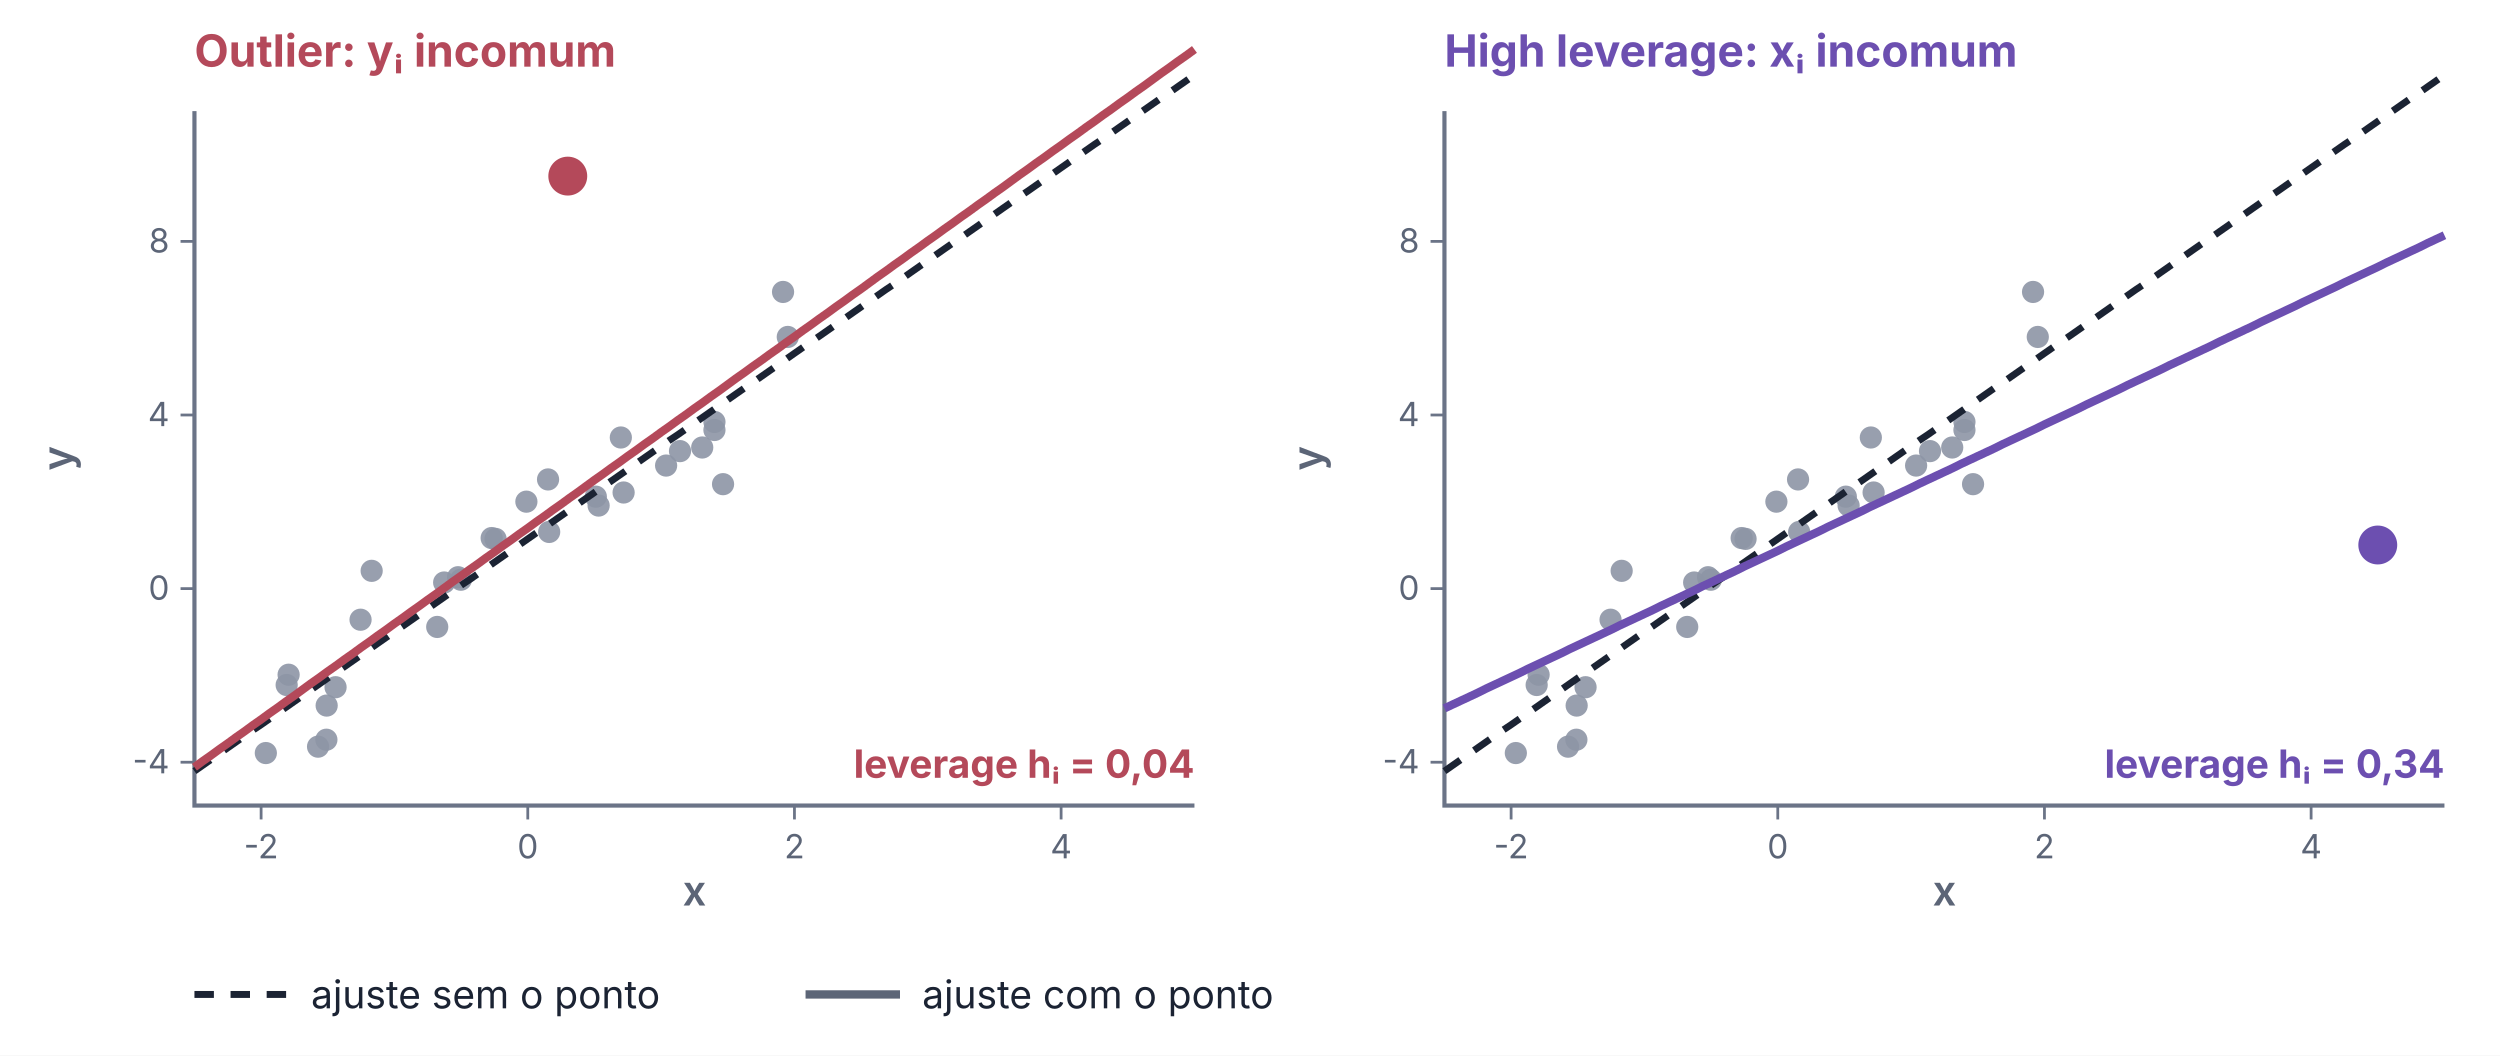
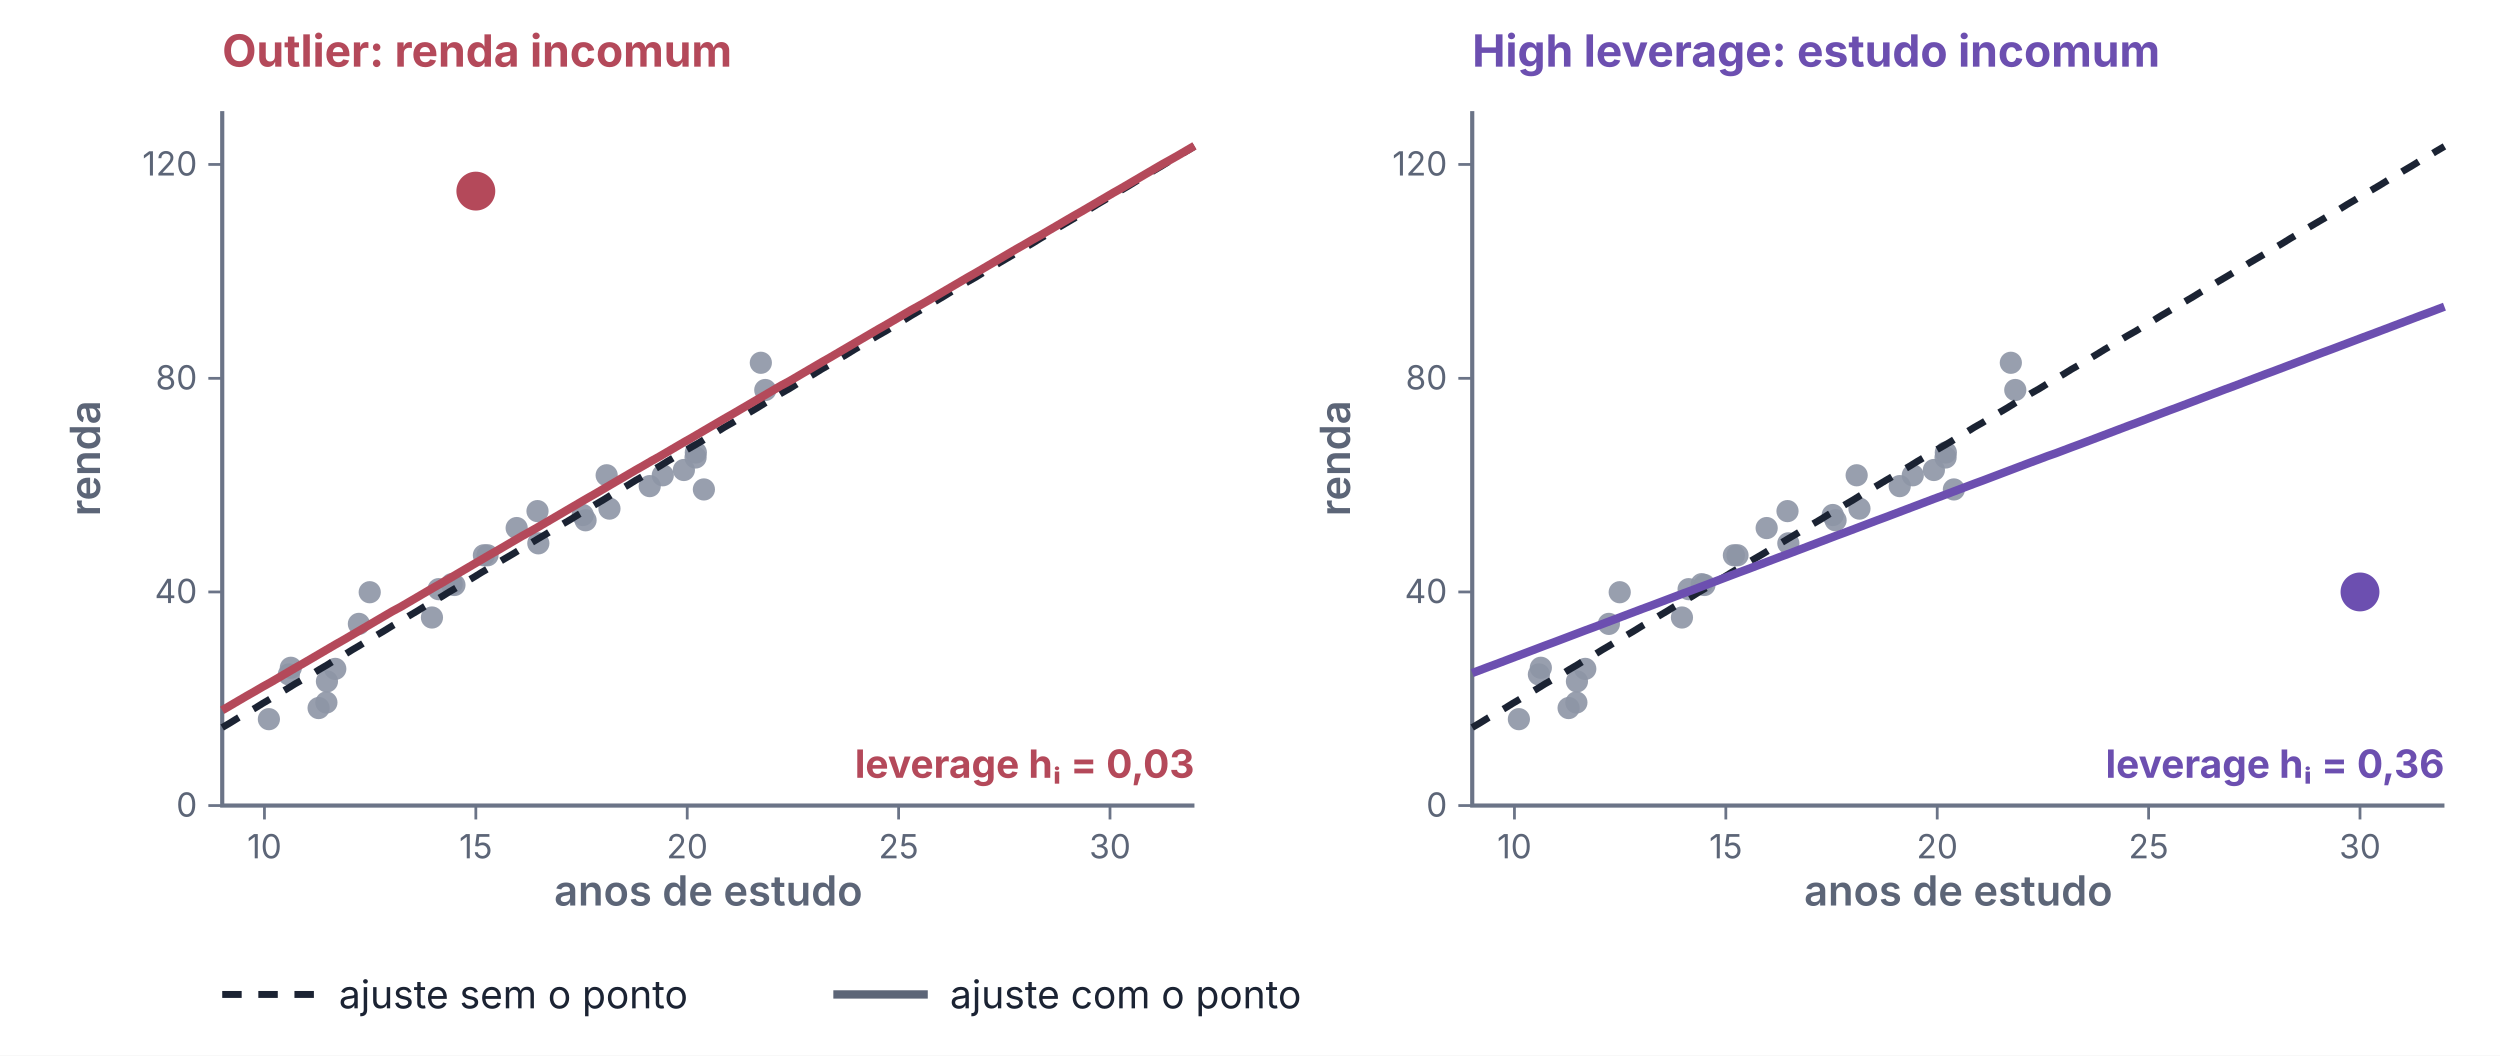
<svg xmlns="http://www.w3.org/2000/svg" viewBox="0 0 900 380" font-family="Inter, system-ui, -apple-system, 'Segoe UI', sans-serif">
  <rect width="900" height="380" fill="#ffffff" />
-   <text x="70.0" y="24.0" font-size="16" fill="#b4495a" text-anchor="start" font-weight="700">Outlier: yᵢ incomum</text>
-   <path d="M70 40 V290 H430" fill="none" stroke="#6b7487" stroke-width="1.5" />
-   <text x="250.0" y="326.0" font-size="15" fill="#5c6577" text-anchor="middle" font-weight="600">x</text>
-   <text transform="translate(26 165.0) rotate(-90)" text-anchor="middle" font-size="15" font-weight="600" fill="#5c6577">y</text>
-   <line x1="94.0" y1="290" x2="94.0" y2="295" stroke="#6b7487" />
-   <text x="94.0" y="309.0" font-size="12" fill="#5c6577" text-anchor="middle" font-weight="400">-2</text>
-   <line x1="190.0" y1="290" x2="190.0" y2="295" stroke="#6b7487" />
-   <text x="190.0" y="309.0" font-size="12" fill="#5c6577" text-anchor="middle" font-weight="400">0</text>
-   <line x1="286.0" y1="290" x2="286.0" y2="295" stroke="#6b7487" />
-   <text x="286.0" y="309.0" font-size="12" fill="#5c6577" text-anchor="middle" font-weight="400">2</text>
-   <line x1="382.0" y1="290" x2="382.0" y2="295" stroke="#6b7487" />
-   <text x="382.0" y="309.0" font-size="12" fill="#5c6577" text-anchor="middle" font-weight="400">4</text>
-   <line x1="65" y1="274.4" x2="70" y2="274.4" stroke="#6b7487" />
-   <text x="61.0" y="278.4" font-size="12" fill="#5c6577" text-anchor="end" font-weight="400">-4</text>
-   <line x1="65" y1="211.9" x2="70" y2="211.9" stroke="#6b7487" />
-   <text x="61.0" y="215.9" font-size="12" fill="#5c6577" text-anchor="end" font-weight="400">0</text>
-   <line x1="65" y1="149.4" x2="70" y2="149.4" stroke="#6b7487" />
-   <text x="61.0" y="153.4" font-size="12" fill="#5c6577" text-anchor="end" font-weight="400">4</text>
-   <line x1="65" y1="86.9" x2="70" y2="86.9" stroke="#6b7487" />
-   <text x="61.0" y="90.9" font-size="12" fill="#5c6577" text-anchor="end" font-weight="400">8</text>
-   <circle cx="197.3" cy="172.6" r="4" fill="#8d95a5" fill-opacity="0.9" />
-   <circle cx="159.9" cy="209.7" r="4" fill="#8d95a5" fill-opacity="0.9" />
-   <circle cx="164.9" cy="207.8" r="4" fill="#8d95a5" fill-opacity="0.9" />
-   <circle cx="165.9" cy="208.7" r="4" fill="#8d95a5" fill-opacity="0.9" />
-   <circle cx="283.6" cy="121.3" r="4" fill="#8d95a5" fill-opacity="0.9" />
-   <circle cx="215.5" cy="182.0" r="4" fill="#8d95a5" fill-opacity="0.9" />
-   <circle cx="223.5" cy="157.5" r="4" fill="#8d95a5" fill-opacity="0.9" />
-   <circle cx="157.4" cy="225.7" r="4" fill="#8d95a5" fill-opacity="0.9" />
-   <circle cx="224.5" cy="177.3" r="4" fill="#8d95a5" fill-opacity="0.9" />
-   <circle cx="117.6" cy="254.0" r="4" fill="#8d95a5" fill-opacity="0.9" />
-   <circle cx="103.9" cy="242.9" r="4" fill="#8d95a5" fill-opacity="0.9" />
-   <circle cx="257.2" cy="151.9" r="4" fill="#8d95a5" fill-opacity="0.9" />
-   <circle cx="95.7" cy="271.1" r="4" fill="#8d95a5" fill-opacity="0.9" />
-   <circle cx="281.9" cy="105.1" r="4" fill="#8d95a5" fill-opacity="0.9" />
-   <circle cx="252.8" cy="161.1" r="4" fill="#8d95a5" fill-opacity="0.9" />
-   <circle cx="244.8" cy="162.4" r="4" fill="#8d95a5" fill-opacity="0.9" />
-   <circle cx="103.2" cy="246.6" r="4" fill="#8d95a5" fill-opacity="0.9" />
-   <circle cx="133.8" cy="205.5" r="4" fill="#8d95a5" fill-opacity="0.9" />
-   <circle cx="257.2" cy="154.8" r="4" fill="#8d95a5" fill-opacity="0.9" />
-   <circle cx="177.0" cy="193.7" r="4" fill="#8d95a5" fill-opacity="0.9" />
-   <circle cx="214.5" cy="178.8" r="4" fill="#8d95a5" fill-opacity="0.9" />
-   <circle cx="117.5" cy="266.3" r="4" fill="#8d95a5" fill-opacity="0.9" />
-   <circle cx="129.8" cy="223.1" r="4" fill="#8d95a5" fill-opacity="0.9" />
-   <circle cx="189.5" cy="180.6" r="4" fill="#8d95a5" fill-opacity="0.9" />
-   <circle cx="239.8" cy="167.6" r="4" fill="#8d95a5" fill-opacity="0.9" />
-   <circle cx="197.7" cy="191.5" r="4" fill="#8d95a5" fill-opacity="0.9" />
-   <circle cx="114.5" cy="268.8" r="4" fill="#8d95a5" fill-opacity="0.9" />
-   <circle cx="260.3" cy="174.3" r="4" fill="#8d95a5" fill-opacity="0.9" />
-   <circle cx="120.8" cy="247.4" r="4" fill="#8d95a5" fill-opacity="0.9" />
-   <circle cx="178.4" cy="194.0" r="4" fill="#8d95a5" fill-opacity="0.9" />
-   <circle cx="204.4" cy="63.4" r="7" fill="#b4495a" />
-   <path d="M70.0 277.6 L73.0 275.5 L76.0 273.4 L79.0 271.3 L82.0 269.2 L85.0 267.1 L88.0 265.0 L91.0 262.9 L94.0 260.9 L97.0 258.8 L100.0 256.7 L103.0 254.6 L106.0 252.5 L109.0 250.4 L112.0 248.3 L115.0 246.2 L118.0 244.1 L121.0 242.1 L124.0 240.0 L127.0 237.9 L130.0 235.8 L133.0 233.7 L136.0 231.6 L139.0 229.5 L142.0 227.4 L145.0 225.4 L148.0 223.3 L151.0 221.2 L154.0 219.1 L157.0 217.0 L160.0 214.9 L163.0 212.8 L166.0 210.7 L169.0 208.7 L172.0 206.6 L175.0 204.5 L178.0 202.4 L181.0 200.3 L184.0 198.2 L187.0 196.1 L190.0 194.0 L193.0 191.9 L196.0 189.9 L199.0 187.8 L202.0 185.7 L205.0 183.6 L208.0 181.5 L211.0 179.4 L214.0 177.3 L217.0 175.2 L220.0 173.2 L223.0 171.1 L226.0 169.0 L229.0 166.9 L232.0 164.8 L235.0 162.7 L238.0 160.6 L241.0 158.5 L244.0 156.5 L247.0 154.4 L250.0 152.3 L253.0 150.2 L256.0 148.1 L259.0 146.0 L262.0 143.9 L265.0 141.8 L268.0 139.7 L271.0 137.7 L274.0 135.6 L277.0 133.5 L280.0 131.4 L283.0 129.3 L286.0 127.2 L289.0 125.1 L292.0 123.0 L295.0 121.0 L298.0 118.9 L301.0 116.8 L304.0 114.7 L307.0 112.6 L310.0 110.5 L313.0 108.4 L316.0 106.3 L319.0 104.2 L322.0 102.2 L325.0 100.1 L328.0 98.0 L331.0 95.9 L334.0 93.8 L337.0 91.7 L340.0 89.6 L343.0 87.5 L346.0 85.5 L349.0 83.4 L352.0 81.3 L355.0 79.2 L358.0 77.1 L361.0 75.0 L364.0 72.9 L367.0 70.8 L370.0 68.8 L373.0 66.7 L376.0 64.6 L379.0 62.5 L382.0 60.4 L385.0 58.3 L388.0 56.2 L391.0 54.1 L394.0 52.0 L397.0 50.0 L400.0 47.9 L403.0 45.8 L406.0 43.7 L409.0 41.6 L412.0 39.5 L415.0 37.4 L418.0 35.3 L421.0 33.3 L424.0 31.2 L427.0 29.1 L430.0 27.0" fill="none" stroke="#1b2333" stroke-width="2.5" stroke-dasharray="7 6" />
-   <path d="M70.0 276.2 L73.0 274.0 L76.0 271.9 L79.0 269.7 L82.0 267.6 L85.0 265.4 L88.0 263.3 L91.0 261.1 L94.0 259.0 L97.0 256.8 L100.0 254.7 L103.0 252.5 L106.0 250.4 L109.0 248.2 L112.0 246.0 L115.0 243.9 L118.0 241.7 L121.0 239.6 L124.0 237.4 L127.0 235.3 L130.0 233.1 L133.0 231.0 L136.0 228.8 L139.0 226.7 L142.0 224.5 L145.0 222.4 L148.0 220.2 L151.0 218.1 L154.0 215.9 L157.0 213.8 L160.0 211.6 L163.0 209.4 L166.0 207.3 L169.0 205.1 L172.0 203.0 L175.0 200.8 L178.0 198.7 L181.0 196.5 L184.0 194.4 L187.0 192.2 L190.0 190.1 L193.0 187.9 L196.0 185.8 L199.0 183.6 L202.0 181.5 L205.0 179.3 L208.0 177.2 L211.0 175.0 L214.0 172.8 L217.0 170.7 L220.0 168.5 L223.0 166.4 L226.0 164.2 L229.0 162.1 L232.0 159.9 L235.0 157.8 L238.0 155.6 L241.0 153.5 L244.0 151.3 L247.0 149.2 L250.0 147.0 L253.0 144.9 L256.0 142.7 L259.0 140.6 L262.0 138.4 L265.0 136.2 L268.0 134.1 L271.0 131.9 L274.0 129.8 L277.0 127.6 L280.0 125.5 L283.0 123.3 L286.0 121.2 L289.0 119.0 L292.0 116.9 L295.0 114.7 L298.0 112.6 L301.0 110.4 L304.0 108.3 L307.0 106.1 L310.0 104.0 L313.0 101.8 L316.0 99.6 L319.0 97.5 L322.0 95.3 L325.0 93.2 L328.0 91.0 L331.0 88.9 L334.0 86.7 L337.0 84.6 L340.0 82.4 L343.0 80.3 L346.0 78.1 L349.0 76.0 L352.0 73.8 L355.0 71.7 L358.0 69.5 L361.0 67.4 L364.0 65.2 L367.0 63.0 L370.0 60.9 L373.0 58.7 L376.0 56.6 L379.0 54.4 L382.0 52.3 L385.0 50.1 L388.0 48.0 L391.0 45.8 L394.0 43.7 L397.0 41.5 L400.0 39.4 L403.0 37.2 L406.0 35.1 L409.0 32.9 L412.0 30.8 L415.0 28.6 L418.0 26.4 L421.0 24.3 L424.0 22.1 L427.0 20.0 L430.0 17.8" fill="none" stroke="#b4495a" stroke-width="3" />
-   <text x="430.0" y="280.0" font-size="14" fill="#b4495a" text-anchor="end" font-weight="700">leverage hᵢ = 0,04</text>
-   <text x="520.0" y="24.0" font-size="16" fill="#6c4fb0" text-anchor="start" font-weight="700">High leverage: xᵢ incomum</text>
-   <path d="M520 40 V290 H880" fill="none" stroke="#6b7487" stroke-width="1.5" />
-   <text x="700.0" y="326.0" font-size="15" fill="#5c6577" text-anchor="middle" font-weight="600">x</text>
-   <text transform="translate(476 165.0) rotate(-90)" text-anchor="middle" font-size="15" font-weight="600" fill="#5c6577">y</text>
-   <line x1="544.0" y1="290" x2="544.0" y2="295" stroke="#6b7487" />
-   <text x="544.0" y="309.0" font-size="12" fill="#5c6577" text-anchor="middle" font-weight="400">-2</text>
-   <line x1="640.0" y1="290" x2="640.0" y2="295" stroke="#6b7487" />
-   <text x="640.0" y="309.0" font-size="12" fill="#5c6577" text-anchor="middle" font-weight="400">0</text>
-   <line x1="736.0" y1="290" x2="736.0" y2="295" stroke="#6b7487" />
-   <text x="736.0" y="309.0" font-size="12" fill="#5c6577" text-anchor="middle" font-weight="400">2</text>
-   <line x1="832.0" y1="290" x2="832.0" y2="295" stroke="#6b7487" />
-   <text x="832.0" y="309.0" font-size="12" fill="#5c6577" text-anchor="middle" font-weight="400">4</text>
-   <line x1="515" y1="274.4" x2="520" y2="274.4" stroke="#6b7487" />
-   <text x="511.0" y="278.4" font-size="12" fill="#5c6577" text-anchor="end" font-weight="400">-4</text>
-   <line x1="515" y1="211.9" x2="520" y2="211.9" stroke="#6b7487" />
-   <text x="511.0" y="215.9" font-size="12" fill="#5c6577" text-anchor="end" font-weight="400">0</text>
-   <line x1="515" y1="149.4" x2="520" y2="149.4" stroke="#6b7487" />
-   <text x="511.0" y="153.4" font-size="12" fill="#5c6577" text-anchor="end" font-weight="400">4</text>
-   <line x1="515" y1="86.9" x2="520" y2="86.9" stroke="#6b7487" />
-   <text x="511.0" y="90.9" font-size="12" fill="#5c6577" text-anchor="end" font-weight="400">8</text>
-   <circle cx="647.3" cy="172.6" r="4" fill="#8d95a5" fill-opacity="0.9" />
-   <circle cx="609.9" cy="209.7" r="4" fill="#8d95a5" fill-opacity="0.9" />
-   <circle cx="614.9" cy="207.8" r="4" fill="#8d95a5" fill-opacity="0.9" />
-   <circle cx="615.9" cy="208.7" r="4" fill="#8d95a5" fill-opacity="0.9" />
-   <circle cx="733.6" cy="121.3" r="4" fill="#8d95a5" fill-opacity="0.9" />
-   <circle cx="665.5" cy="182.0" r="4" fill="#8d95a5" fill-opacity="0.9" />
-   <circle cx="673.5" cy="157.5" r="4" fill="#8d95a5" fill-opacity="0.9" />
-   <circle cx="607.4" cy="225.7" r="4" fill="#8d95a5" fill-opacity="0.9" />
-   <circle cx="674.5" cy="177.3" r="4" fill="#8d95a5" fill-opacity="0.9" />
-   <circle cx="567.6" cy="254.0" r="4" fill="#8d95a5" fill-opacity="0.9" />
-   <circle cx="553.9" cy="242.9" r="4" fill="#8d95a5" fill-opacity="0.9" />
-   <circle cx="707.2" cy="151.9" r="4" fill="#8d95a5" fill-opacity="0.9" />
-   <circle cx="545.7" cy="271.1" r="4" fill="#8d95a5" fill-opacity="0.9" />
-   <circle cx="731.9" cy="105.1" r="4" fill="#8d95a5" fill-opacity="0.9" />
-   <circle cx="702.8" cy="161.1" r="4" fill="#8d95a5" fill-opacity="0.9" />
-   <circle cx="694.8" cy="162.4" r="4" fill="#8d95a5" fill-opacity="0.9" />
-   <circle cx="553.2" cy="246.6" r="4" fill="#8d95a5" fill-opacity="0.9" />
-   <circle cx="583.8" cy="205.5" r="4" fill="#8d95a5" fill-opacity="0.9" />
-   <circle cx="707.2" cy="154.8" r="4" fill="#8d95a5" fill-opacity="0.9" />
-   <circle cx="627.0" cy="193.7" r="4" fill="#8d95a5" fill-opacity="0.9" />
-   <circle cx="664.5" cy="178.8" r="4" fill="#8d95a5" fill-opacity="0.9" />
-   <circle cx="567.5" cy="266.3" r="4" fill="#8d95a5" fill-opacity="0.9" />
-   <circle cx="579.8" cy="223.1" r="4" fill="#8d95a5" fill-opacity="0.9" />
-   <circle cx="639.5" cy="180.6" r="4" fill="#8d95a5" fill-opacity="0.9" />
-   <circle cx="689.8" cy="167.6" r="4" fill="#8d95a5" fill-opacity="0.9" />
-   <circle cx="647.7" cy="191.5" r="4" fill="#8d95a5" fill-opacity="0.9" />
-   <circle cx="564.5" cy="268.8" r="4" fill="#8d95a5" fill-opacity="0.9" />
-   <circle cx="710.3" cy="174.3" r="4" fill="#8d95a5" fill-opacity="0.9" />
-   <circle cx="570.8" cy="247.4" r="4" fill="#8d95a5" fill-opacity="0.9" />
-   <circle cx="628.4" cy="194.0" r="4" fill="#8d95a5" fill-opacity="0.9" />
-   <circle cx="856.0" cy="196.2" r="7" fill="#6c4fb0" />
-   <path d="M520.0 277.6 L523.0 275.5 L526.0 273.4 L529.0 271.3 L532.0 269.2 L535.0 267.1 L538.0 265.0 L541.0 262.9 L544.0 260.9 L547.0 258.8 L550.0 256.7 L553.0 254.6 L556.0 252.5 L559.0 250.4 L562.0 248.3 L565.0 246.2 L568.0 244.1 L571.0 242.1 L574.0 240.0 L577.0 237.9 L580.0 235.8 L583.0 233.7 L586.0 231.6 L589.0 229.5 L592.0 227.4 L595.0 225.4 L598.0 223.3 L601.0 221.2 L604.0 219.1 L607.0 217.0 L610.0 214.9 L613.0 212.8 L616.0 210.7 L619.0 208.7 L622.0 206.6 L625.0 204.5 L628.0 202.4 L631.0 200.3 L634.0 198.2 L637.0 196.1 L640.0 194.0 L643.0 191.9 L646.0 189.9 L649.0 187.8 L652.0 185.7 L655.0 183.6 L658.0 181.5 L661.0 179.4 L664.0 177.3 L667.0 175.2 L670.0 173.2 L673.0 171.1 L676.0 169.0 L679.0 166.9 L682.0 164.8 L685.0 162.7 L688.0 160.6 L691.0 158.5 L694.0 156.5 L697.0 154.4 L700.0 152.3 L703.0 150.2 L706.0 148.1 L709.0 146.0 L712.0 143.9 L715.0 141.8 L718.0 139.7 L721.0 137.7 L724.0 135.6 L727.0 133.5 L730.0 131.4 L733.0 129.3 L736.0 127.2 L739.0 125.1 L742.0 123.0 L745.0 121.0 L748.0 118.9 L751.0 116.8 L754.0 114.7 L757.0 112.6 L760.0 110.5 L763.0 108.4 L766.0 106.3 L769.0 104.2 L772.0 102.2 L775.0 100.1 L778.0 98.0 L781.0 95.9 L784.0 93.8 L787.0 91.7 L790.0 89.6 L793.0 87.5 L796.0 85.5 L799.0 83.4 L802.0 81.3 L805.0 79.2 L808.0 77.1 L811.0 75.0 L814.0 72.9 L817.0 70.8 L820.0 68.8 L823.0 66.7 L826.0 64.6 L829.0 62.5 L832.0 60.4 L835.0 58.3 L838.0 56.2 L841.0 54.1 L844.0 52.0 L847.0 50.0 L850.0 47.9 L853.0 45.8 L856.0 43.7 L859.0 41.6 L862.0 39.5 L865.0 37.4 L868.0 35.3 L871.0 33.3 L874.0 31.2 L877.0 29.1 L880.0 27.0" fill="none" stroke="#1b2333" stroke-width="2.5" stroke-dasharray="7 6" />
-   <path d="M520.0 255.0 L523.0 253.6 L526.0 252.2 L529.0 250.8 L532.0 249.4 L535.0 247.9 L538.0 246.5 L541.0 245.1 L544.0 243.7 L547.0 242.3 L550.0 240.8 L553.0 239.4 L556.0 238.0 L559.0 236.6 L562.0 235.2 L565.0 233.7 L568.0 232.3 L571.0 230.9 L574.0 229.5 L577.0 228.1 L580.0 226.7 L583.0 225.2 L586.0 223.8 L589.0 222.4 L592.0 221.0 L595.0 219.6 L598.0 218.1 L601.0 216.7 L604.0 215.3 L607.0 213.9 L610.0 212.5 L613.0 211.0 L616.0 209.6 L619.0 208.2 L622.0 206.8 L625.0 205.4 L628.0 203.9 L631.0 202.5 L634.0 201.1 L637.0 199.7 L640.0 198.3 L643.0 196.8 L646.0 195.4 L649.0 194.0 L652.0 192.6 L655.0 191.2 L658.0 189.7 L661.0 188.3 L664.0 186.9 L667.0 185.5 L670.0 184.1 L673.0 182.6 L676.0 181.2 L679.0 179.8 L682.0 178.4 L685.0 177.0 L688.0 175.6 L691.0 174.1 L694.0 172.7 L697.0 171.3 L700.0 169.9 L703.0 168.5 L706.0 167.0 L709.0 165.6 L712.0 164.2 L715.0 162.8 L718.0 161.4 L721.0 159.9 L724.0 158.5 L727.0 157.1 L730.0 155.7 L733.0 154.3 L736.0 152.8 L739.0 151.4 L742.0 150.0 L745.0 148.6 L748.0 147.2 L751.0 145.7 L754.0 144.3 L757.0 142.9 L760.0 141.5 L763.0 140.1 L766.0 138.6 L769.0 137.2 L772.0 135.8 L775.0 134.4 L778.0 133.0 L781.0 131.5 L784.0 130.1 L787.0 128.7 L790.0 127.3 L793.0 125.9 L796.0 124.5 L799.0 123.0 L802.0 121.6 L805.0 120.2 L808.0 118.8 L811.0 117.4 L814.0 115.9 L817.0 114.5 L820.0 113.1 L823.0 111.7 L826.0 110.3 L829.0 108.8 L832.0 107.4 L835.0 106.0 L838.0 104.6 L841.0 103.2 L844.0 101.7 L847.0 100.3 L850.0 98.9 L853.0 97.5 L856.0 96.1 L859.0 94.6 L862.0 93.2 L865.0 91.8 L868.0 90.4 L871.0 89.0 L874.0 87.5 L877.0 86.1 L880.0 84.7" fill="none" stroke="#6c4fb0" stroke-width="3" />
-   <text x="880.0" y="280.0" font-size="14" fill="#6c4fb0" text-anchor="end" font-weight="700">leverage hᵢ = 0,34</text>
-   <line x1="70" y1="358" x2="104" y2="358" stroke="#1b2333" stroke-width="2.5" stroke-dasharray="7 6" />
-   <text x="112.0" y="363.0" font-size="14" fill="#1b2333" text-anchor="start" font-weight="400">ajuste sem o ponto</text>
-   <line x1="290" y1="358" x2="324" y2="358" stroke="#5c6577" stroke-width="3" />
-   <text x="332.0" y="363.0" font-size="14" fill="#1b2333" text-anchor="start" font-weight="400">ajuste com o ponto</text>
+   <text x="80.0" y="24.0" font-size="16" fill="#b4495a" text-anchor="start" font-weight="700">Outlier: renda incomum</text>
+   <path d="M80 40 V290 H430" fill="none" stroke="#6b7487" stroke-width="1.5" />
+   <text x="255.0" y="326.0" font-size="15" fill="#5c6577" text-anchor="middle" font-weight="600">anos de estudo</text>
+   <text transform="translate(36 165.0) rotate(-90)" text-anchor="middle" font-size="15" font-weight="600" fill="#5c6577">renda</text>
+   <line x1="95.2" y1="290" x2="95.2" y2="295" stroke="#6b7487" />
+   <text x="95.2" y="309.0" font-size="12" fill="#5c6577" text-anchor="middle" font-weight="400">10</text>
+   <line x1="171.3" y1="290" x2="171.3" y2="295" stroke="#6b7487" />
+   <text x="171.3" y="309.0" font-size="12" fill="#5c6577" text-anchor="middle" font-weight="400">15</text>
+   <line x1="247.4" y1="290" x2="247.4" y2="295" stroke="#6b7487" />
+   <text x="247.4" y="309.0" font-size="12" fill="#5c6577" text-anchor="middle" font-weight="400">20</text>
+   <line x1="323.5" y1="290" x2="323.5" y2="295" stroke="#6b7487" />
+   <text x="323.5" y="309.0" font-size="12" fill="#5c6577" text-anchor="middle" font-weight="400">25</text>
+   <line x1="399.6" y1="290" x2="399.6" y2="295" stroke="#6b7487" />
+   <text x="399.6" y="309.0" font-size="12" fill="#5c6577" text-anchor="middle" font-weight="400">30</text>
+   <line x1="75" y1="290.0" x2="80" y2="290.0" stroke="#6b7487" />
+   <text x="71.0" y="294.0" font-size="12" fill="#5c6577" text-anchor="end" font-weight="400">0</text>
+   <line x1="75" y1="213.1" x2="80" y2="213.1" stroke="#6b7487" />
+   <text x="71.0" y="217.1" font-size="12" fill="#5c6577" text-anchor="end" font-weight="400">40</text>
+   <line x1="75" y1="136.2" x2="80" y2="136.2" stroke="#6b7487" />
+   <text x="71.0" y="140.2" font-size="12" fill="#5c6577" text-anchor="end" font-weight="400">80</text>
+   <line x1="75" y1="59.2" x2="80" y2="59.2" stroke="#6b7487" />
+   <text x="71.0" y="63.2" font-size="12" fill="#5c6577" text-anchor="end" font-weight="400">120</text>
+   <circle cx="193.5" cy="184.0" r="4" fill="#8d95a5" fill-opacity="0.9" />
+   <circle cx="157.9" cy="212.1" r="4" fill="#8d95a5" fill-opacity="0.9" />
+   <circle cx="162.6" cy="210.3" r="4" fill="#8d95a5" fill-opacity="0.9" />
+   <circle cx="163.6" cy="210.6" r="4" fill="#8d95a5" fill-opacity="0.9" />
+   <circle cx="275.5" cy="140.4" r="4" fill="#8d95a5" fill-opacity="0.9" />
+   <circle cx="210.8" cy="187.3" r="4" fill="#8d95a5" fill-opacity="0.9" />
+   <circle cx="218.4" cy="171.1" r="4" fill="#8d95a5" fill-opacity="0.9" />
+   <circle cx="155.5" cy="222.3" r="4" fill="#8d95a5" fill-opacity="0.9" />
+   <circle cx="219.4" cy="183.1" r="4" fill="#8d95a5" fill-opacity="0.9" />
+   <circle cx="117.7" cy="245.3" r="4" fill="#8d95a5" fill-opacity="0.9" />
+   <circle cx="104.7" cy="240.4" r="4" fill="#8d95a5" fill-opacity="0.9" />
+   <circle cx="250.5" cy="162.9" r="4" fill="#8d95a5" fill-opacity="0.9" />
+   <circle cx="96.8" cy="258.9" r="4" fill="#8d95a5" fill-opacity="0.9" />
+   <circle cx="273.9" cy="130.6" r="4" fill="#8d95a5" fill-opacity="0.9" />
+   <circle cx="246.2" cy="169.2" r="4" fill="#8d95a5" fill-opacity="0.9" />
+   <circle cx="238.6" cy="171.1" r="4" fill="#8d95a5" fill-opacity="0.9" />
+   <circle cx="104.0" cy="242.8" r="4" fill="#8d95a5" fill-opacity="0.9" />
+   <circle cx="133.1" cy="213.2" r="4" fill="#8d95a5" fill-opacity="0.9" />
+   <circle cx="250.4" cy="164.7" r="4" fill="#8d95a5" fill-opacity="0.9" />
+   <circle cx="174.2" cy="199.9" r="4" fill="#8d95a5" fill-opacity="0.9" />
+   <circle cx="209.8" cy="185.4" r="4" fill="#8d95a5" fill-opacity="0.9" />
+   <circle cx="117.5" cy="252.9" r="4" fill="#8d95a5" fill-opacity="0.9" />
+   <circle cx="129.2" cy="224.6" r="4" fill="#8d95a5" fill-opacity="0.9" />
+   <circle cx="186.0" cy="190.1" r="4" fill="#8d95a5" fill-opacity="0.9" />
+   <circle cx="233.9" cy="175.0" r="4" fill="#8d95a5" fill-opacity="0.9" />
+   <circle cx="193.8" cy="195.6" r="4" fill="#8d95a5" fill-opacity="0.9" />
+   <circle cx="114.7" cy="254.9" r="4" fill="#8d95a5" fill-opacity="0.9" />
+   <circle cx="253.4" cy="176.2" r="4" fill="#8d95a5" fill-opacity="0.9" />
+   <circle cx="120.7" cy="240.8" r="4" fill="#8d95a5" fill-opacity="0.9" />
+   <circle cx="175.5" cy="199.9" r="4" fill="#8d95a5" fill-opacity="0.9" />
+   <circle cx="171.3" cy="68.8" r="7" fill="#b4495a" />
+   <path d="M80.0 261.9 L82.9 260.2 L85.8 258.4 L88.7 256.7 L91.7 255.0 L94.6 253.2 L97.5 251.5 L100.4 249.7 L103.3 248.0 L106.2 246.2 L109.2 244.5 L112.1 242.8 L115.0 241.0 L117.9 239.3 L120.8 237.5 L123.8 235.8 L126.7 234.0 L129.6 232.3 L132.5 230.5 L135.4 228.8 L138.3 227.1 L141.2 225.3 L144.2 223.6 L147.1 221.8 L150.0 220.1 L152.9 218.3 L155.8 216.6 L158.8 214.9 L161.7 213.1 L164.6 211.4 L167.5 209.6 L170.4 207.9 L173.3 206.1 L176.2 204.4 L179.2 202.6 L182.1 200.9 L185.0 199.2 L187.9 197.4 L190.8 195.7 L193.8 193.9 L196.7 192.2 L199.6 190.4 L202.5 188.7 L205.4 187.0 L208.3 185.2 L211.2 183.5 L214.2 181.7 L217.1 180.0 L220.0 178.2 L222.9 176.5 L225.8 174.8 L228.7 173.0 L231.7 171.3 L234.6 169.5 L237.5 167.8 L240.4 166.0 L243.3 164.3 L246.2 162.5 L249.2 160.8 L252.1 159.1 L255.0 157.3 L257.9 155.6 L260.8 153.8 L263.8 152.1 L266.7 150.3 L269.6 148.6 L272.5 146.9 L275.4 145.1 L278.3 143.4 L281.2 141.6 L284.2 139.9 L287.1 138.1 L290.0 136.4 L292.9 134.7 L295.8 132.9 L298.8 131.2 L301.7 129.4 L304.6 127.7 L307.5 125.9 L310.4 124.2 L313.3 122.4 L316.2 120.7 L319.2 119.0 L322.1 117.2 L325.0 115.5 L327.9 113.7 L330.8 112.0 L333.8 110.2 L336.7 108.5 L339.6 106.8 L342.5 105.0 L345.4 103.3 L348.3 101.5 L351.3 99.8 L354.2 98.0 L357.1 96.3 L360.0 94.5 L362.9 92.8 L365.8 91.1 L368.8 89.3 L371.7 87.6 L374.6 85.8 L377.5 84.1 L380.4 82.3 L383.3 80.6 L386.2 78.9 L389.2 77.1 L392.1 75.4 L395.0 73.6 L397.9 71.9 L400.8 70.1 L403.8 68.4 L406.7 66.7 L409.6 64.9 L412.5 63.2 L415.4 61.4 L418.3 59.7 L421.2 57.9 L424.2 56.2 L427.1 54.4 L430.0 52.7" fill="none" stroke="#1b2333" stroke-width="2.5" stroke-dasharray="7 6" />
+   <path d="M80.0 255.7 L82.9 254.0 L85.8 252.3 L88.7 250.6 L91.7 248.9 L94.6 247.2 L97.5 245.6 L100.4 243.9 L103.3 242.2 L106.2 240.5 L109.2 238.8 L112.1 237.1 L115.0 235.4 L117.9 233.7 L120.8 232.0 L123.8 230.3 L126.7 228.6 L129.6 226.9 L132.5 225.2 L135.4 223.5 L138.3 221.8 L141.2 220.1 L144.2 218.5 L147.1 216.8 L150.0 215.1 L152.9 213.4 L155.8 211.7 L158.8 210.0 L161.7 208.3 L164.6 206.6 L167.5 204.9 L170.4 203.2 L173.3 201.5 L176.2 199.8 L179.2 198.1 L182.1 196.4 L185.0 194.7 L187.9 193.0 L190.8 191.4 L193.8 189.7 L196.7 188.0 L199.6 186.3 L202.5 184.6 L205.4 182.9 L208.3 181.2 L211.2 179.5 L214.2 177.8 L217.1 176.1 L220.0 174.4 L222.9 172.7 L225.8 171.0 L228.7 169.3 L231.7 167.6 L234.6 165.9 L237.5 164.3 L240.4 162.6 L243.3 160.9 L246.2 159.2 L249.2 157.5 L252.1 155.8 L255.0 154.1 L257.9 152.4 L260.8 150.7 L263.8 149.0 L266.7 147.3 L269.6 145.6 L272.5 143.9 L275.4 142.2 L278.3 140.5 L281.2 138.8 L284.2 137.2 L287.1 135.5 L290.0 133.8 L292.9 132.1 L295.8 130.4 L298.8 128.7 L301.7 127.0 L304.6 125.3 L307.5 123.6 L310.4 121.9 L313.3 120.2 L316.2 118.5 L319.2 116.8 L322.1 115.1 L325.0 113.4 L327.9 111.7 L330.8 110.1 L333.8 108.4 L336.7 106.7 L339.6 105.0 L342.5 103.3 L345.4 101.6 L348.3 99.9 L351.3 98.2 L354.2 96.5 L357.1 94.8 L360.0 93.1 L362.9 91.4 L365.8 89.7 L368.8 88.0 L371.7 86.3 L374.6 84.7 L377.5 83.0 L380.4 81.3 L383.3 79.6 L386.2 77.9 L389.2 76.2 L392.1 74.5 L395.0 72.8 L397.9 71.1 L400.8 69.4 L403.8 67.7 L406.7 66.0 L409.6 64.3 L412.5 62.6 L415.4 60.9 L418.3 59.2 L421.2 57.6 L424.2 55.9 L427.1 54.2 L430.0 52.5" fill="none" stroke="#b4495a" stroke-width="3" />
+   <text x="430.0" y="280.0" font-size="14" fill="#b4495a" text-anchor="end" font-weight="700">leverage hᵢ = 0,03</text>
+   <text x="530.0" y="24.0" font-size="16" fill="#6c4fb0" text-anchor="start" font-weight="700">High leverage: estudo incomum</text>
+   <path d="M530 40 V290 H880" fill="none" stroke="#6b7487" stroke-width="1.5" />
+   <text x="705.0" y="326.0" font-size="15" fill="#5c6577" text-anchor="middle" font-weight="600">anos de estudo</text>
+   <text transform="translate(486 165.0) rotate(-90)" text-anchor="middle" font-size="15" font-weight="600" fill="#5c6577">renda</text>
+   <line x1="545.2" y1="290" x2="545.2" y2="295" stroke="#6b7487" />
+   <text x="545.2" y="309.0" font-size="12" fill="#5c6577" text-anchor="middle" font-weight="400">10</text>
+   <line x1="621.3" y1="290" x2="621.3" y2="295" stroke="#6b7487" />
+   <text x="621.3" y="309.0" font-size="12" fill="#5c6577" text-anchor="middle" font-weight="400">15</text>
+   <line x1="697.4" y1="290" x2="697.4" y2="295" stroke="#6b7487" />
+   <text x="697.4" y="309.0" font-size="12" fill="#5c6577" text-anchor="middle" font-weight="400">20</text>
+   <line x1="773.5" y1="290" x2="773.5" y2="295" stroke="#6b7487" />
+   <text x="773.5" y="309.0" font-size="12" fill="#5c6577" text-anchor="middle" font-weight="400">25</text>
+   <line x1="849.6" y1="290" x2="849.6" y2="295" stroke="#6b7487" />
+   <text x="849.6" y="309.0" font-size="12" fill="#5c6577" text-anchor="middle" font-weight="400">30</text>
+   <line x1="525" y1="290.0" x2="530" y2="290.0" stroke="#6b7487" />
+   <text x="521.0" y="294.0" font-size="12" fill="#5c6577" text-anchor="end" font-weight="400">0</text>
+   <line x1="525" y1="213.1" x2="530" y2="213.1" stroke="#6b7487" />
+   <text x="521.0" y="217.1" font-size="12" fill="#5c6577" text-anchor="end" font-weight="400">40</text>
+   <line x1="525" y1="136.2" x2="530" y2="136.2" stroke="#6b7487" />
+   <text x="521.0" y="140.2" font-size="12" fill="#5c6577" text-anchor="end" font-weight="400">80</text>
+   <line x1="525" y1="59.2" x2="530" y2="59.2" stroke="#6b7487" />
+   <text x="521.0" y="63.2" font-size="12" fill="#5c6577" text-anchor="end" font-weight="400">120</text>
+   <circle cx="643.5" cy="184.0" r="4" fill="#8d95a5" fill-opacity="0.9" />
+   <circle cx="607.9" cy="212.1" r="4" fill="#8d95a5" fill-opacity="0.9" />
+   <circle cx="612.6" cy="210.3" r="4" fill="#8d95a5" fill-opacity="0.9" />
+   <circle cx="613.6" cy="210.6" r="4" fill="#8d95a5" fill-opacity="0.9" />
+   <circle cx="725.5" cy="140.4" r="4" fill="#8d95a5" fill-opacity="0.9" />
+   <circle cx="660.8" cy="187.3" r="4" fill="#8d95a5" fill-opacity="0.9" />
+   <circle cx="668.4" cy="171.1" r="4" fill="#8d95a5" fill-opacity="0.9" />
+   <circle cx="605.5" cy="222.3" r="4" fill="#8d95a5" fill-opacity="0.9" />
+   <circle cx="669.4" cy="183.1" r="4" fill="#8d95a5" fill-opacity="0.9" />
+   <circle cx="567.7" cy="245.3" r="4" fill="#8d95a5" fill-opacity="0.9" />
+   <circle cx="554.7" cy="240.4" r="4" fill="#8d95a5" fill-opacity="0.9" />
+   <circle cx="700.5" cy="162.9" r="4" fill="#8d95a5" fill-opacity="0.9" />
+   <circle cx="546.8" cy="258.9" r="4" fill="#8d95a5" fill-opacity="0.9" />
+   <circle cx="723.9" cy="130.6" r="4" fill="#8d95a5" fill-opacity="0.9" />
+   <circle cx="696.2" cy="169.2" r="4" fill="#8d95a5" fill-opacity="0.9" />
+   <circle cx="688.6" cy="171.1" r="4" fill="#8d95a5" fill-opacity="0.9" />
+   <circle cx="554.0" cy="242.8" r="4" fill="#8d95a5" fill-opacity="0.9" />
+   <circle cx="583.1" cy="213.2" r="4" fill="#8d95a5" fill-opacity="0.9" />
+   <circle cx="700.4" cy="164.7" r="4" fill="#8d95a5" fill-opacity="0.9" />
+   <circle cx="624.2" cy="199.9" r="4" fill="#8d95a5" fill-opacity="0.9" />
+   <circle cx="659.8" cy="185.4" r="4" fill="#8d95a5" fill-opacity="0.9" />
+   <circle cx="567.5" cy="252.9" r="4" fill="#8d95a5" fill-opacity="0.9" />
+   <circle cx="579.2" cy="224.6" r="4" fill="#8d95a5" fill-opacity="0.9" />
+   <circle cx="636.0" cy="190.1" r="4" fill="#8d95a5" fill-opacity="0.9" />
+   <circle cx="683.9" cy="175.0" r="4" fill="#8d95a5" fill-opacity="0.9" />
+   <circle cx="643.8" cy="195.6" r="4" fill="#8d95a5" fill-opacity="0.9" />
+   <circle cx="564.7" cy="254.9" r="4" fill="#8d95a5" fill-opacity="0.9" />
+   <circle cx="703.4" cy="176.2" r="4" fill="#8d95a5" fill-opacity="0.9" />
+   <circle cx="570.7" cy="240.8" r="4" fill="#8d95a5" fill-opacity="0.9" />
+   <circle cx="625.5" cy="199.9" r="4" fill="#8d95a5" fill-opacity="0.9" />
+   <circle cx="849.6" cy="213.1" r="7" fill="#6c4fb0" />
+   <path d="M530.0 261.9 L532.9 260.2 L535.8 258.4 L538.8 256.7 L541.7 255.0 L544.6 253.2 L547.5 251.5 L550.4 249.7 L553.3 248.0 L556.2 246.2 L559.2 244.5 L562.1 242.8 L565.0 241.0 L567.9 239.3 L570.8 237.5 L573.8 235.8 L576.7 234.0 L579.6 232.3 L582.5 230.5 L585.4 228.8 L588.3 227.1 L591.2 225.3 L594.2 223.6 L597.1 221.8 L600.0 220.1 L602.9 218.3 L605.8 216.6 L608.8 214.9 L611.7 213.1 L614.6 211.4 L617.5 209.6 L620.4 207.9 L623.3 206.1 L626.2 204.4 L629.2 202.6 L632.1 200.9 L635.0 199.2 L637.9 197.4 L640.8 195.7 L643.8 193.9 L646.7 192.2 L649.6 190.4 L652.5 188.7 L655.4 187.0 L658.3 185.2 L661.2 183.5 L664.2 181.7 L667.1 180.0 L670.0 178.2 L672.9 176.5 L675.8 174.8 L678.8 173.0 L681.7 171.3 L684.6 169.5 L687.5 167.8 L690.4 166.0 L693.3 164.3 L696.2 162.5 L699.2 160.8 L702.1 159.1 L705.0 157.3 L707.9 155.6 L710.8 153.8 L713.8 152.1 L716.7 150.3 L719.6 148.6 L722.5 146.9 L725.4 145.1 L728.3 143.4 L731.2 141.6 L734.2 139.9 L737.1 138.1 L740.0 136.4 L742.9 134.7 L745.8 132.9 L748.8 131.2 L751.7 129.4 L754.6 127.7 L757.5 125.9 L760.4 124.2 L763.3 122.4 L766.2 120.7 L769.2 119.0 L772.1 117.2 L775.0 115.5 L777.9 113.7 L780.8 112.0 L783.8 110.2 L786.7 108.5 L789.6 106.8 L792.5 105.0 L795.4 103.3 L798.3 101.5 L801.2 99.8 L804.2 98.0 L807.1 96.3 L810.0 94.5 L812.9 92.8 L815.8 91.1 L818.8 89.3 L821.7 87.6 L824.6 85.8 L827.5 84.1 L830.4 82.3 L833.3 80.6 L836.2 78.9 L839.2 77.1 L842.1 75.4 L845.0 73.6 L847.9 71.9 L850.8 70.1 L853.8 68.4 L856.7 66.7 L859.6 64.9 L862.5 63.2 L865.4 61.4 L868.3 59.7 L871.2 57.9 L874.2 56.2 L877.1 54.4 L880.0 52.7" fill="none" stroke="#1b2333" stroke-width="2.5" stroke-dasharray="7 6" />
+   <path d="M530.0 242.3 L532.9 241.2 L535.8 240.1 L538.8 239.0 L541.7 237.9 L544.6 236.8 L547.5 235.7 L550.4 234.6 L553.3 233.5 L556.2 232.4 L559.2 231.3 L562.1 230.2 L565.0 229.1 L567.9 228.0 L570.8 226.9 L573.8 225.8 L576.7 224.7 L579.6 223.6 L582.5 222.5 L585.4 221.4 L588.3 220.3 L591.2 219.2 L594.2 218.1 L597.1 217.0 L600.0 215.9 L602.9 214.8 L605.8 213.7 L608.8 212.6 L611.7 211.5 L614.6 210.4 L617.5 209.3 L620.4 208.2 L623.3 207.1 L626.2 206.0 L629.2 204.9 L632.1 203.8 L635.0 202.7 L637.9 201.6 L640.8 200.5 L643.8 199.4 L646.7 198.3 L649.6 197.2 L652.5 196.1 L655.4 195.0 L658.3 193.9 L661.2 192.8 L664.2 191.7 L667.1 190.6 L670.0 189.5 L672.9 188.4 L675.8 187.3 L678.8 186.2 L681.7 185.1 L684.6 184.0 L687.5 182.9 L690.4 181.8 L693.3 180.7 L696.2 179.6 L699.2 178.5 L702.1 177.4 L705.0 176.3 L707.9 175.2 L710.8 174.1 L713.8 173.0 L716.7 171.9 L719.6 170.8 L722.5 169.7 L725.4 168.6 L728.3 167.5 L731.2 166.4 L734.2 165.3 L737.1 164.2 L740.0 163.2 L742.9 162.1 L745.8 161.0 L748.8 159.9 L751.7 158.8 L754.6 157.7 L757.5 156.6 L760.4 155.5 L763.3 154.4 L766.2 153.3 L769.2 152.2 L772.1 151.1 L775.0 150.0 L777.9 148.9 L780.8 147.8 L783.8 146.7 L786.7 145.6 L789.6 144.5 L792.5 143.4 L795.4 142.3 L798.3 141.2 L801.2 140.1 L804.2 139.0 L807.1 137.9 L810.0 136.8 L812.9 135.7 L815.8 134.6 L818.8 133.5 L821.7 132.4 L824.6 131.3 L827.5 130.2 L830.4 129.1 L833.3 128.0 L836.2 126.9 L839.2 125.8 L842.1 124.7 L845.0 123.6 L847.9 122.5 L850.8 121.4 L853.8 120.3 L856.7 119.2 L859.6 118.1 L862.5 117.0 L865.4 115.9 L868.3 114.8 L871.2 113.7 L874.2 112.6 L877.1 111.5 L880.0 110.4" fill="none" stroke="#6c4fb0" stroke-width="3" />
+   <text x="880.0" y="280.0" font-size="14" fill="#6c4fb0" text-anchor="end" font-weight="700">leverage hᵢ = 0,36</text>
+   <line x1="80" y1="358" x2="114" y2="358" stroke="#1b2333" stroke-width="2.5" stroke-dasharray="7 6" />
+   <text x="122.0" y="363.0" font-size="14" fill="#1b2333" text-anchor="start" font-weight="400">ajuste sem o ponto</text>
+   <line x1="300" y1="358" x2="334" y2="358" stroke="#5c6577" stroke-width="3" />
+   <text x="342.0" y="363.0" font-size="14" fill="#1b2333" text-anchor="start" font-weight="400">ajuste com o ponto</text>
</svg>
